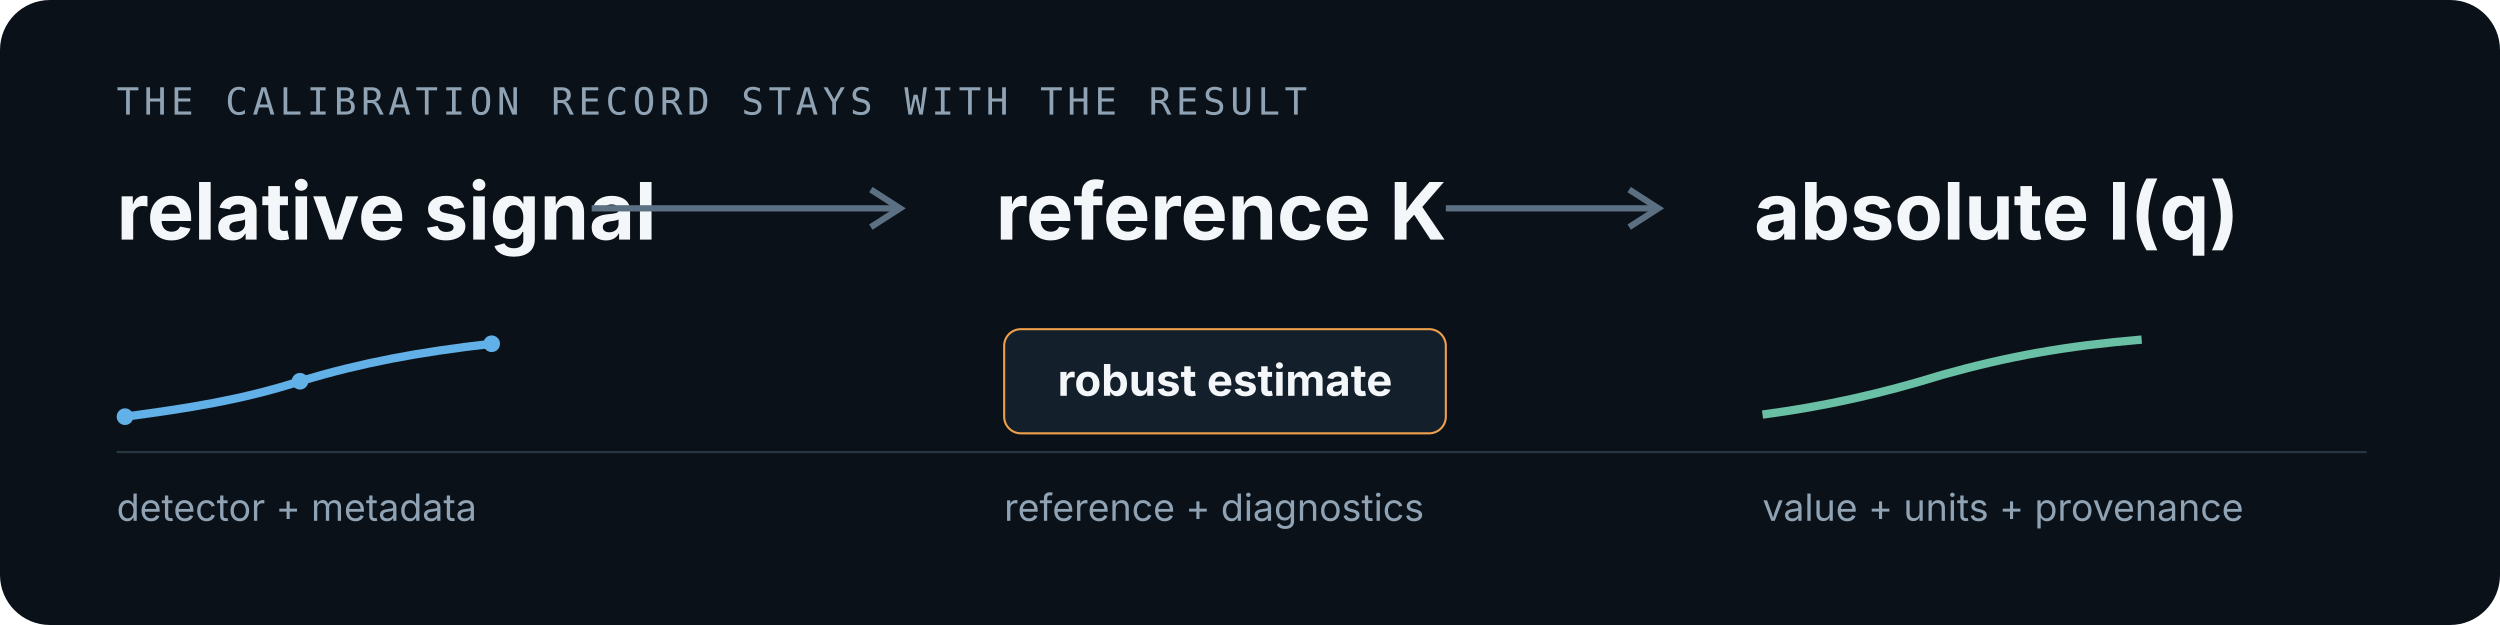
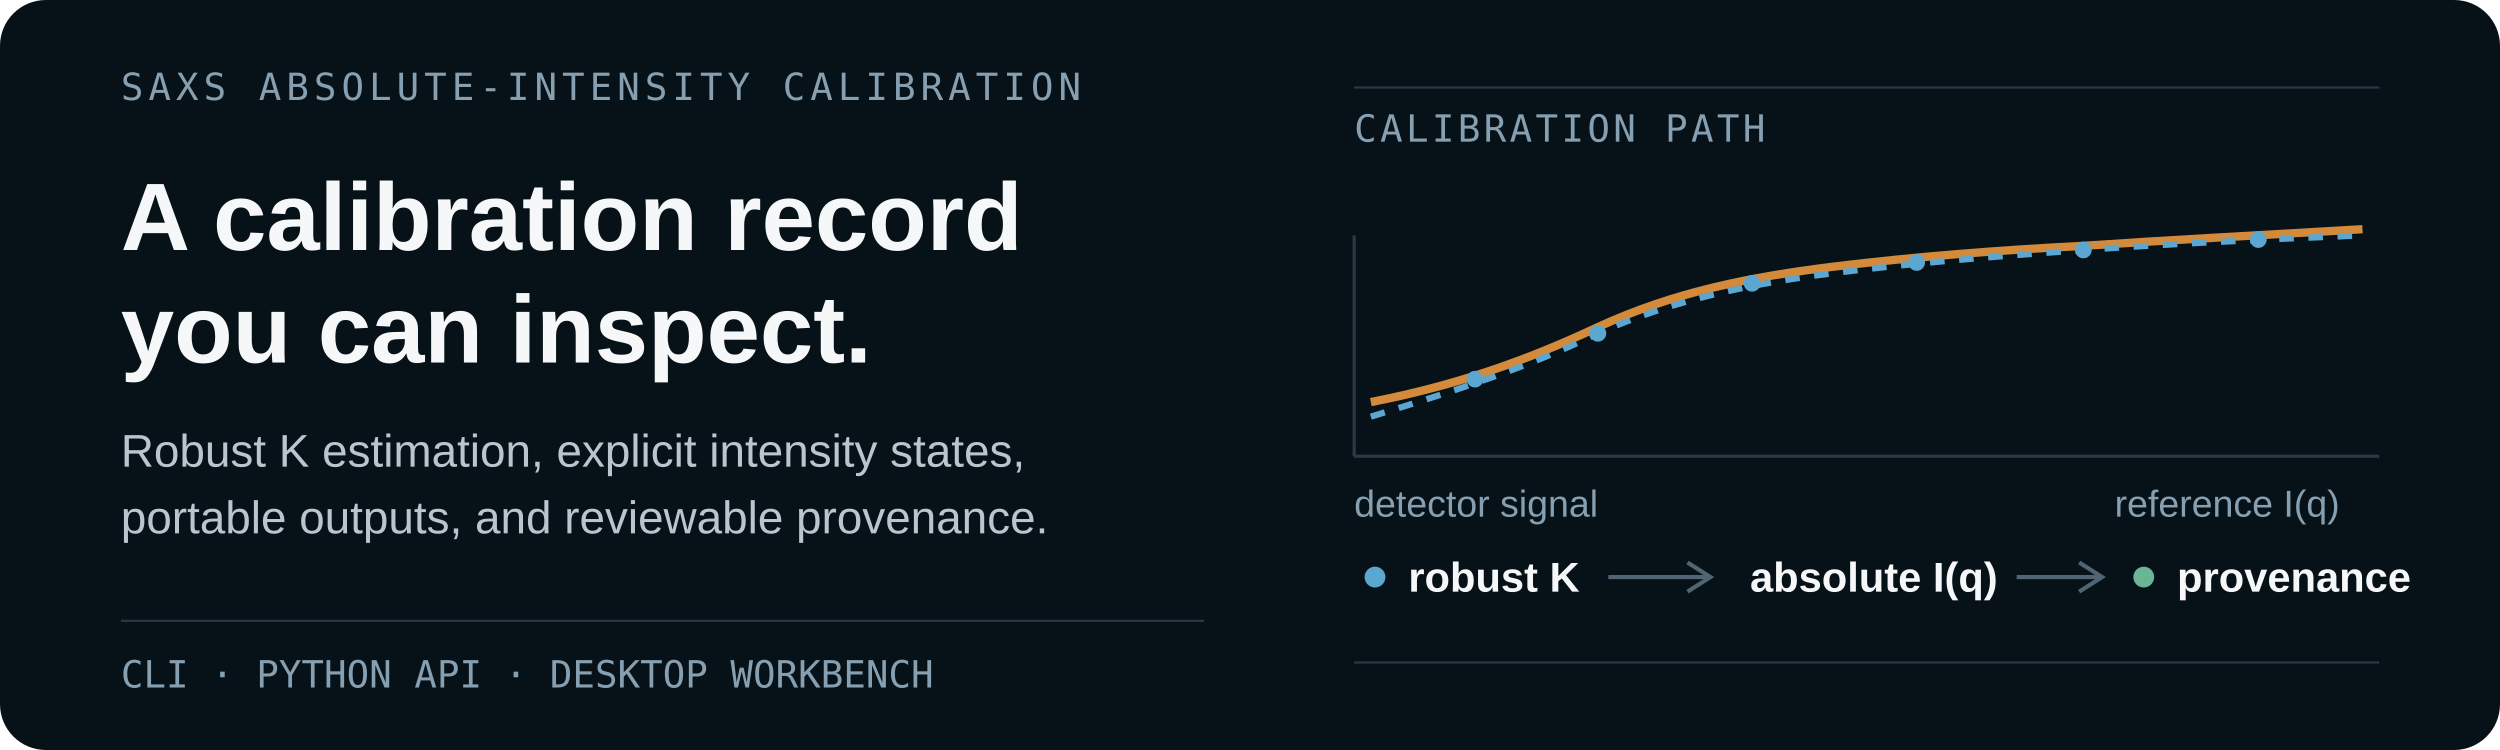
- <svg xmlns="http://www.w3.org/2000/svg" width="1200" height="300" viewBox="0 0 1200 300" role="img" aria-labelledby="title desc">
-   <rect width="1200" height="300" rx="24" fill="#0B1118" />
-   <g font-family="-apple-system,BlinkMacSystemFont,'Segoe UI',sans-serif">
-     <text x="56" y="55" fill="#8FA3B5" font-family="ui-monospace,SFMono-Regular,Menlo,Consolas,monospace" font-size="18" letter-spacing="2.2">THE CALIBRATION RECORD STAYS WITH THE RESULT</text>
-     <text x="56" y="115" fill="#F4F7FA" font-size="38" font-weight="700">relative signal</text>
-     <text x="478" y="115" fill="#F4F7FA" font-size="38" font-weight="700">reference K</text>
-     <text x="842" y="115" fill="#F4F7FA" font-size="38" font-weight="700">absolute I(q)</text>
-     <path d="M284 100H430" stroke="#5B7083" stroke-width="3" />
-     <path d="M418 91L432 100L418 109" fill="none" stroke="#5B7083" stroke-width="3" />
-     <path d="M694 100H794" stroke="#5B7083" stroke-width="3" />
-     <path d="M782 91L796 100L782 109" fill="none" stroke="#5B7083" stroke-width="3" />
-     <g transform="translate(56 156)">
-       <path d="M0 61H1080" stroke="#293743" />
-       <path d="M4 44C34 40 60 36 88 27C118 18 145 13 180 9" fill="none" stroke="#62B0E8" stroke-width="4" />
-       <circle cx="4" cy="44" r="4" fill="#62B0E8" />
-       <circle cx="88" cy="27" r="4" fill="#62B0E8" />
-       <circle cx="180" cy="9" r="4" fill="#62B0E8" />
-       <rect x="426" y="2" width="212" height="50" rx="8" fill="#131F2A" stroke="#F0A04B" />
-       <text x="532" y="34" text-anchor="middle" fill="#F4F7FA" font-size="21" font-weight="650">robust estimate</text>
-       <path d="M790 43C820 39 847 33 876 24C908 15 936 10 972 7" fill="none" stroke="#69C0A5" stroke-width="4" />
-       <text x="0" y="94" fill="#8FA3B5" font-size="18">detector + metadata</text>
-       <text x="426" y="94" fill="#8FA3B5" font-size="18">reference + diagnostics</text>
-       <text x="790" y="94" fill="#8FA3B5" font-size="18">value + units + provenance</text>
+ <svg xmlns="http://www.w3.org/2000/svg" width="1200" height="360" viewBox="0 0 1200 360" role="img" aria-labelledby="title desc">
+   <rect width="1200" height="360" rx="22" fill="#071218" />
+   <g font-family="-apple-system,BlinkMacSystemFont,'Segoe UI',Arial,sans-serif">
+     <g transform="translate(58 48)">
+       <text x="0" y="0" fill="#86A0B2" font-family="ui-monospace,SFMono-Regular,Menlo,Consolas,monospace" font-size="18" letter-spacing="2.4">SAXS ABSOLUTE-INTENSITY CALIBRATION</text>
+       <text x="0" y="72" fill="#F5F7F8" font-size="46" font-weight="720">A calibration record</text>
+       <text x="0" y="126" fill="#F5F7F8" font-size="46" font-weight="720">you can inspect.</text>
+       <text x="0" y="176" fill="#B9C6CF" font-size="22">Robust K estimation, explicit intensity states,</text>
+       <text x="0" y="208" fill="#B9C6CF" font-size="22">portable outputs, and reviewable provenance.</text>
+       <path d="M0 250H520" stroke="#2A3A45" />
+       <text x="0" y="282" fill="#86A0B2" font-family="ui-monospace,SFMono-Regular,Menlo,Consolas,monospace" font-size="18">CLI  ·  PYTHON API  ·  DESKTOP WORKBENCH</text>
+     </g>
+     <g transform="translate(650 42)">
+       <path d="M0 0H492M0 276H492" stroke="#2A3A45" />
+       <text x="0" y="26" fill="#86A0B2" font-family="ui-monospace,SFMono-Regular,Menlo,Consolas,monospace" font-size="18" letter-spacing="1.6">CALIBRATION PATH</text>
+       <g transform="translate(0 55)">
+         <path d="M0 122H492M0 16V122" stroke="#2A3A45" stroke-width="1.5" />
+         <path d="M8 96C49 88 83 76 117 60C154 43 190 36 230 31C271 26 311 23 350 21C394 18 434 16 484 13" fill="none" stroke="#D38A3B" stroke-width="4" />
+         <path d="M8 103C47 91 82 80 117 63C153 47 191 39 231 34C270 29 310 26 350 23C393 20 434 18 484 16" fill="none" stroke="#5CA7D1" stroke-width="3" stroke-dasharray="7 7" />
+         <circle cx="58" cy="85" r="4" fill="#5CA7D1" />
+         <circle cx="117" cy="63" r="4" fill="#5CA7D1" />
+         <circle cx="191" cy="39" r="4" fill="#5CA7D1" />
+         <circle cx="270" cy="29" r="4" fill="#5CA7D1" />
+         <circle cx="350" cy="23" r="4" fill="#5CA7D1" />
+         <circle cx="434" cy="18" r="4" fill="#5CA7D1" />
+         <text x="0" y="151" fill="#86A0B2" font-size="18">detector signal</text>
+         <text x="365" y="151" fill="#86A0B2" font-size="18">reference I(q)</text>
+       </g>
+       <g transform="translate(0 231)">
+         <circle cx="10" cy="4" r="5" fill="#5CA7D1" />
+         <text x="26" y="11" fill="#F5F7F8" font-size="20" font-weight="650">robust K</text>
+         <path d="M122 4H170" stroke="#506473" stroke-width="2" />
+         <path d="M160 -3L171 4L160 11" fill="none" stroke="#506473" stroke-width="2" />
+         <text x="190" y="11" fill="#F5F7F8" font-size="20" font-weight="650">absolute I(q)</text>
+         <path d="M318 4H358" stroke="#506473" stroke-width="2" />
+         <path d="M348 -3L359 4L348 11" fill="none" stroke="#506473" stroke-width="2" />
+         <circle cx="379" cy="4" r="5" fill="#69B594" />
+         <text x="395" y="11" fill="#F5F7F8" font-size="20" font-weight="650">provenance</text>
+       </g>
    </g>
  </g>
</svg>
